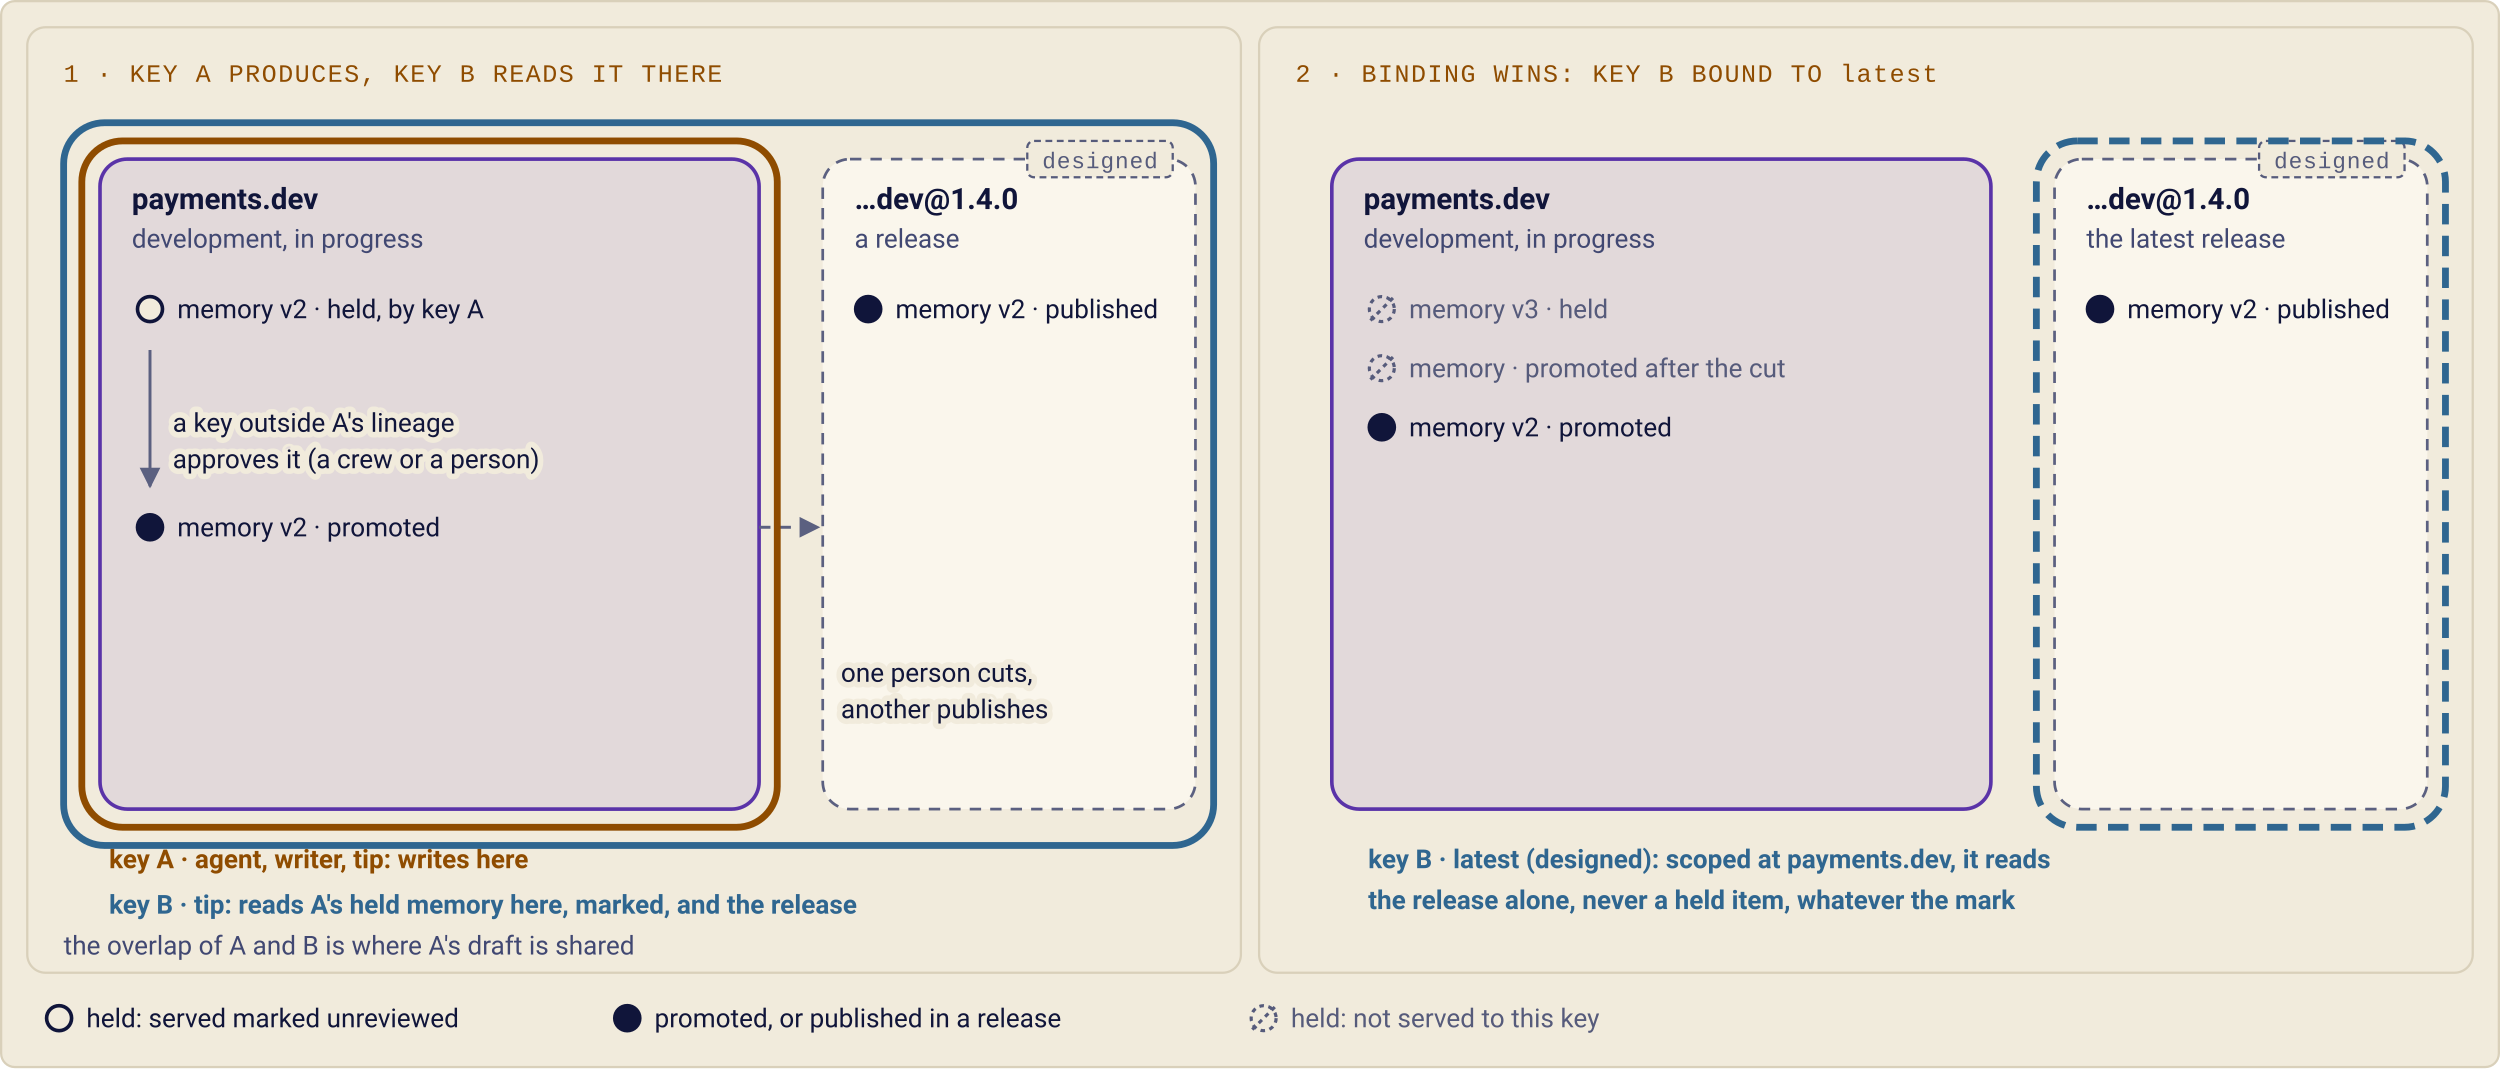
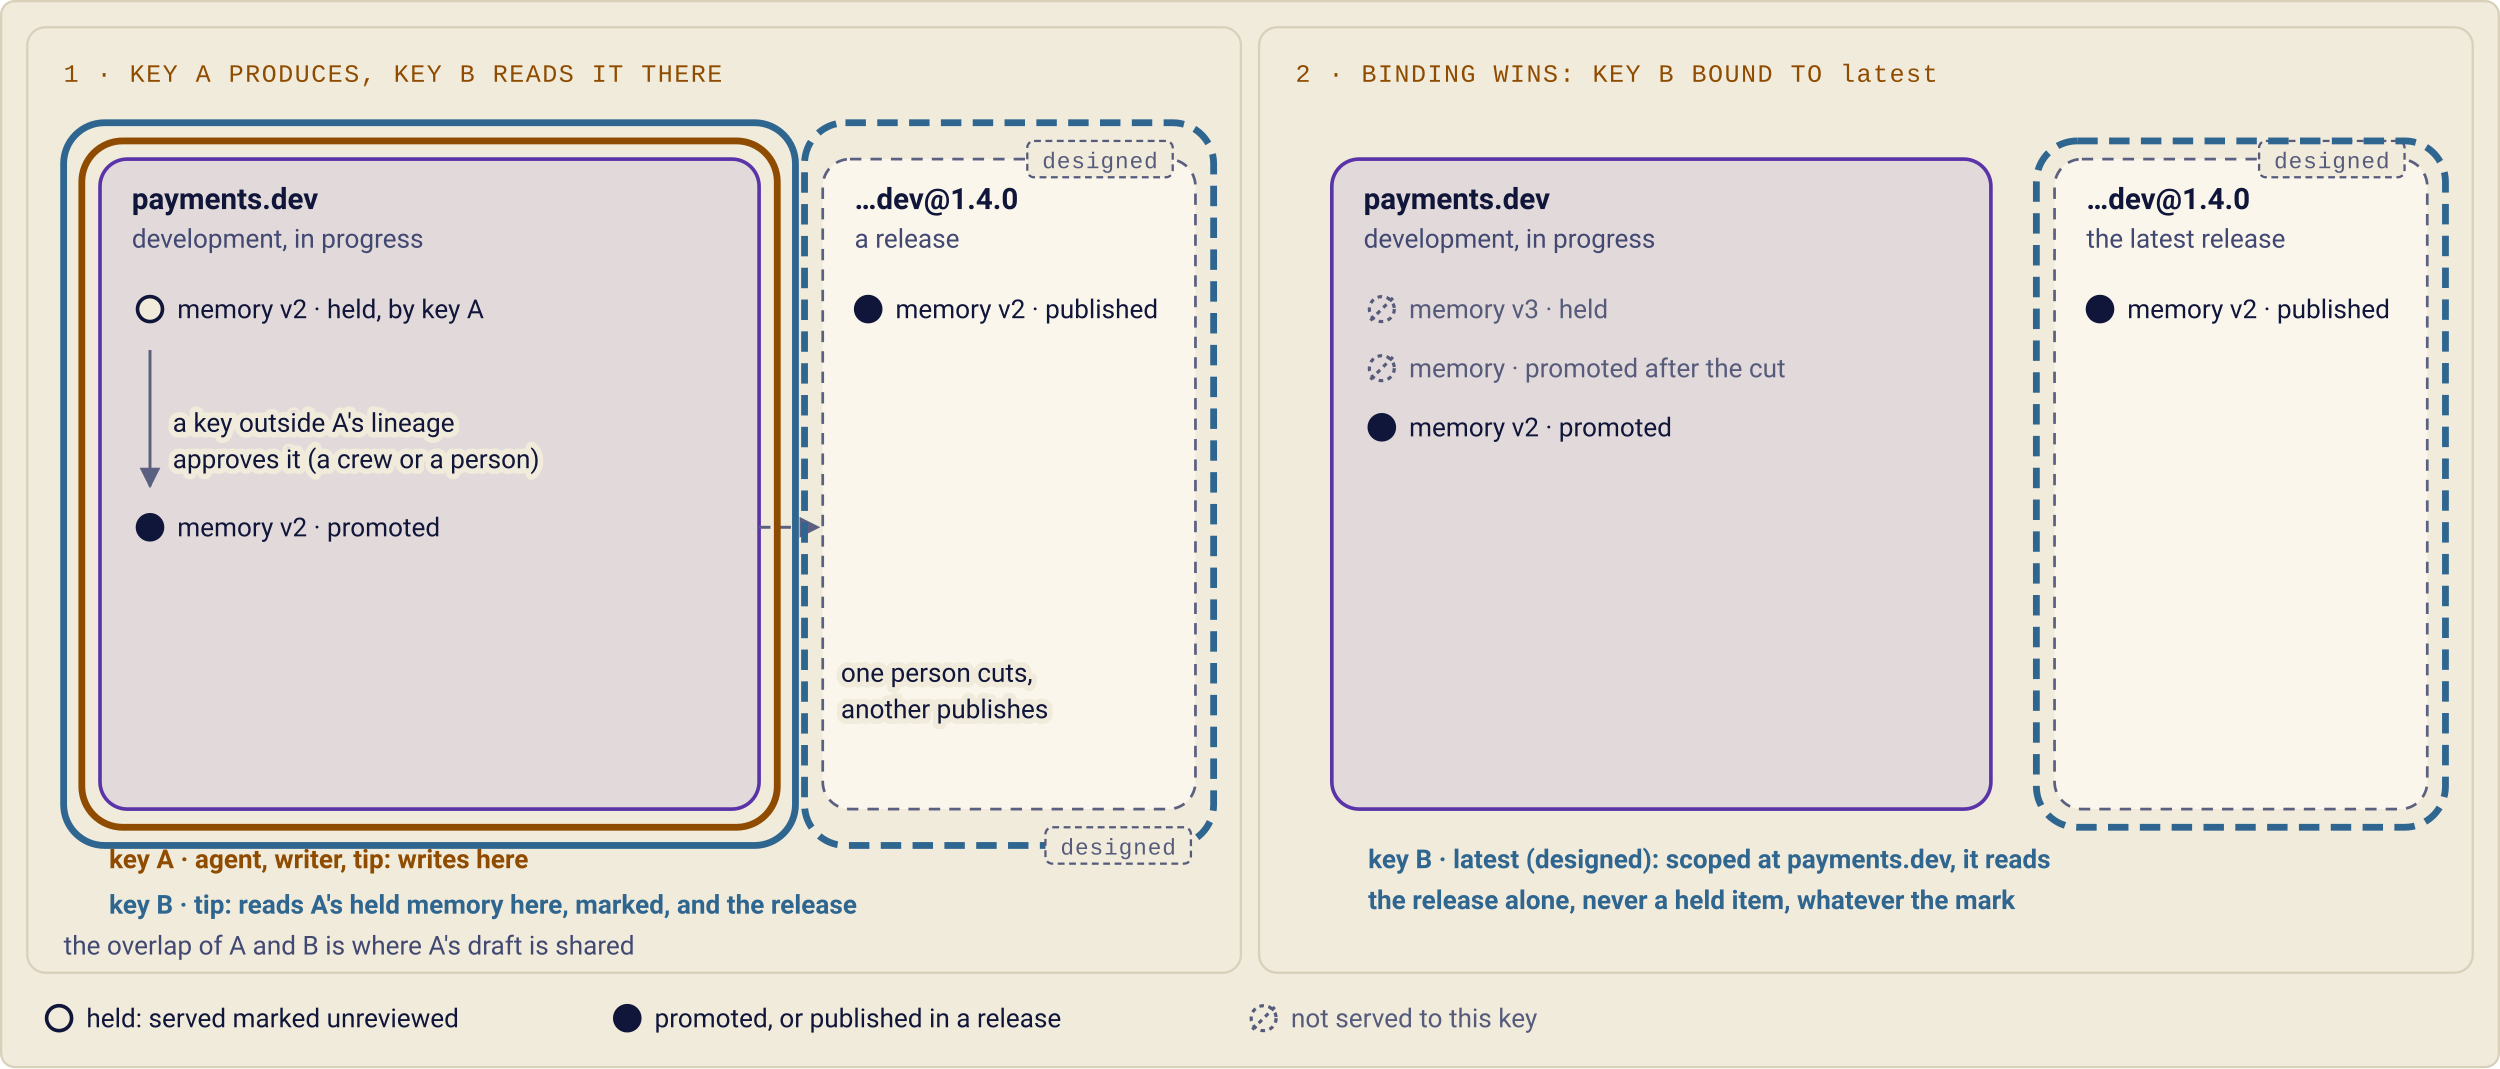
<svg xmlns="http://www.w3.org/2000/svg" width="1100" height="470" viewBox="0 0 1100 470" role="img" aria-labelledby="title desc">
  <style>
.plate{fill:#f1ebdc;stroke:#d9d0ba}
text{font-family:system-ui,-apple-system,"Segoe UI",Roboto,"Helvetica Neue",Arial,sans-serif}
.box{fill:#faf6ec;stroke:#5b6080;stroke-width:1.3}
.box.soft{fill:#e8e1cf}
.box.acc{fill:#8f4c001a;stroke:#8f4c00}
.box.ip{fill:#6a3fc41a;stroke:#5a33a8}
.box.plan{stroke-dasharray:5 4}
.zone{fill:none;stroke:#8f4c00;stroke-width:1.3;stroke-dasharray:6 5}
.zone.ip{stroke:#5a33a8}
.lane{fill:none;stroke:#d9d0ba;stroke-width:1}
.tree{fill:none;stroke:#d9d0ba;stroke-width:1.6}
.t{fill:#10153a;font-size:13px;font-weight:700}
.s{fill:#414872;font-size:11.5px}
.lanet{fill:#565b7b;font-size:11px;font-family:ui-monospace,SFMono-Regular,Menlo,Consolas,"Liberation Mono",monospace;letter-spacing:.06em}
.lanet.hi{fill:#8f4c00}
.e{fill:none;stroke:#5b6080;stroke-width:1.3}
.e.acc{stroke:#8f4c00}
.e.ip{stroke:#5a33a8}
.e.dash{stroke-dasharray:5 4}
.ah{fill:#5b6080}
.aha{fill:#8f4c00}
.ahi{fill:#5a33a8}
.el{fill:#10153a;font-size:11.5px;paint-order:stroke;stroke:#f1ebdc;stroke-width:5px;stroke-linejoin:round}
.acct{fill:#8f4c00;font-size:11.5px;font-weight:700;paint-order:stroke;stroke:#f1ebdc;stroke-width:5px;stroke-linejoin:round}
.ipt{fill:#5a33a8;font-size:11.5px;font-weight:700;paint-order:stroke;stroke:#f1ebdc;stroke-width:5px;stroke-linejoin:round}
.tag{fill:#f1ebdc;stroke:#565b7b;stroke-dasharray:3 2}
.tagt{fill:#565b7b;font-size:10px;font-family:ui-monospace,SFMono-Regular,Menlo,Consolas,"Liberation Mono",monospace;letter-spacing:.04em}
.reg{fill:#faf6ec;stroke:#5b6080;stroke-width:1.2}
.reg.outer{fill:#e8e1cf}
.reg.ip{fill:#6a3fc41a;stroke:#5a33a8;stroke-width:1.6}
.reg.plan{stroke-dasharray:5 4}
.reach{fill:none;stroke:#8f4c00;stroke-width:3}
.reach.b{stroke:#2f6690}
.reach.plan{stroke-dasharray:9 5}
.gh{fill:#f1ebdc;stroke:#10153a;stroke-width:1.6}
.gs{fill:#10153a;stroke:#10153a;stroke-width:1.6}
- .gh.plan{stroke-dasharray:2.6 1.8}
+ .gd{fill:#f1ebdc;stroke:#10153a;stroke-width:2.2;stroke-dasharray:4.5 2.4}
.gx{fill:none;stroke:#565b7b;stroke-width:1.4;stroke-dasharray:2 2}
.it{fill:#10153a;font-size:11.5px}
.it.dim{fill:#565b7b}
.icet{fill:#2f6690;font-size:11.5px;font-weight:700;paint-order:stroke;stroke:#f1ebdc;stroke-width:5px;stroke-linejoin:round}
.no{fill:none;stroke:#962a33;stroke-width:2}
</style>
  <defs>
    <marker id="a" viewBox="0 0 10 10" refX="9" refY="5" markerWidth="7" markerHeight="7" orient="auto-start-reverse">
      <path class="ah" d="M0 0 L10 5 L0 10 z" />
    </marker>
    <marker id="aa" viewBox="0 0 10 10" refX="9" refY="5" markerWidth="7" markerHeight="7" orient="auto-start-reverse">
      <path class="aha" d="M0 0 L10 5 L0 10 z" />
    </marker>
    <marker id="ai" viewBox="0 0 10 10" refX="9" refY="5" markerWidth="7" markerHeight="7" orient="auto-start-reverse">
      <path class="ahi" d="M0 0 L10 5 L0 10 z" />
    </marker>
  </defs>
  <rect class="plate" x="0.5" y="0.5" width="1099" height="469" rx="6" />
  <rect class="lane" x="12" y="12" width="534" height="416" rx="8" />
  <rect class="lane" x="554" y="12" width="534" height="416" rx="8" />
  <text class="lanet hi" x="28" y="36">1 · KEY A PRODUCES, KEY B READS IT THERE</text>
  <rect class="reg ip" x="44" y="70" width="290" height="286" rx="12" />
  <text class="t" x="58" y="92">payments.dev</text>
  <text class="s" x="58" y="109">development, in progress</text>
  <circle class="gh" cx="66" cy="136" r="5.5" />
  <text class="it" x="78" y="140">memory v2 · held, by key A</text>
  <path class="e" d="M66 154 V214" marker-end="url(#a)" />
  <text class="el" x="76" y="190">a key outside A's lineage</text>
  <text class="el" x="76" y="206">approves it (a crew or a person)</text>
  <circle class="gs" cx="66" cy="232" r="5.5" />
  <text class="it" x="78" y="236">memory v2 · promoted</text>
  <rect class="reg plan" x="362" y="70" width="164" height="286" rx="12" />
  <text class="t" x="376" y="92">…dev@1.4.0</text>
  <text class="s" x="376" y="109">a release</text>
  <rect class="tag" x="452" y="62" width="64" height="16" rx="3" />
  <text class="tagt" x="484" y="74" text-anchor="middle">designed</text>
  <circle class="gs" cx="382" cy="136" r="5.5" />
  <text class="it" x="394" y="140">memory v2 · published</text>
  <path class="e dash" d="M334 232 H360" marker-end="url(#a)" />
  <rect class="reach " x="36" y="62" width="306" height="302" rx="18" />
  <text class="acct" x="48" y="382">key A · agent, writer, tip: writes here</text>
-   <rect class="reach b" x="28" y="54" width="506" height="318" rx="18" />
+   <rect class="reach b" x="28" y="54" width="322" height="318" rx="18" />
+   <rect class="reach b plan" x="354" y="54" width="180" height="318" rx="18" />
+   <rect class="tag" x="460" y="364" width="64" height="16" rx="3" />
+   <text class="tagt" x="492" y="376" text-anchor="middle">designed</text>
  <text class="icet" x="48" y="402">key B · tip: reads A's held memory here, marked, and the release</text>
  <text class="el" x="370" y="300">one person cuts,</text>
  <text class="el" x="370" y="316">another publishes</text>
  <text class="s" x="28" y="420">the overlap of A and B is where A's draft is shared</text>
  <text class="lanet hi" x="570" y="36">2 · BINDING WINS: KEY B BOUND TO latest</text>
  <rect class="reg ip" x="586" y="70" width="290" height="286" rx="12" />
  <text class="t" x="600" y="92">payments.dev</text>
  <text class="s" x="600" y="109">development, in progress</text>
  <circle class="gx" cx="608" cy="136" r="5.5" />
  <path class="gx" d="M603 141 L613 131" />
  <text class="it dim" x="620" y="140">memory v3 · held</text>
  <circle class="gx" cx="608" cy="162" r="5.5" />
  <path class="gx" d="M603 167 L613 157" />
  <text class="it dim" x="620" y="166">memory · promoted after the cut</text>
  <circle class="gs" cx="608" cy="188" r="5.5" />
  <text class="it" x="620" y="192">memory v2 · promoted</text>
  <rect class="reg plan" x="904" y="70" width="164" height="286" rx="12" />
  <text class="t" x="918" y="92">…dev@1.4.0</text>
  <text class="s" x="918" y="109">the latest release</text>
  <rect class="tag" x="994" y="62" width="64" height="16" rx="3" />
  <text class="tagt" x="1026" y="74" text-anchor="middle">designed</text>
  <circle class="gs" cx="924" cy="136" r="5.5" />
  <text class="it" x="936" y="140">memory v2 · published</text>
  <rect class="reach b plan" x="896" y="62" width="180" height="302" rx="18" />
  <text class="icet" x="602" y="382">key B · latest (designed): scoped at payments.dev, it reads</text>
  <text class="icet" x="602" y="400">the release alone, never a held item, whatever the mark</text>
  <circle class="gh" cx="26" cy="448" r="5.5" />
  <text class="it" x="38" y="452">held: served marked unreviewed</text>
  <circle class="gs" cx="276" cy="448" r="5.5" />
  <text class="it" x="288" y="452">promoted, or published in a release</text>
  <circle class="gx" cx="556" cy="448" r="5.5" />
  <path class="gx" d="M551 453 L561 443" />
-   <text class="it dim" x="568" y="452">held: not served to this key</text>
+   <text class="it dim" x="568" y="452">not served to this key</text>
</svg>
